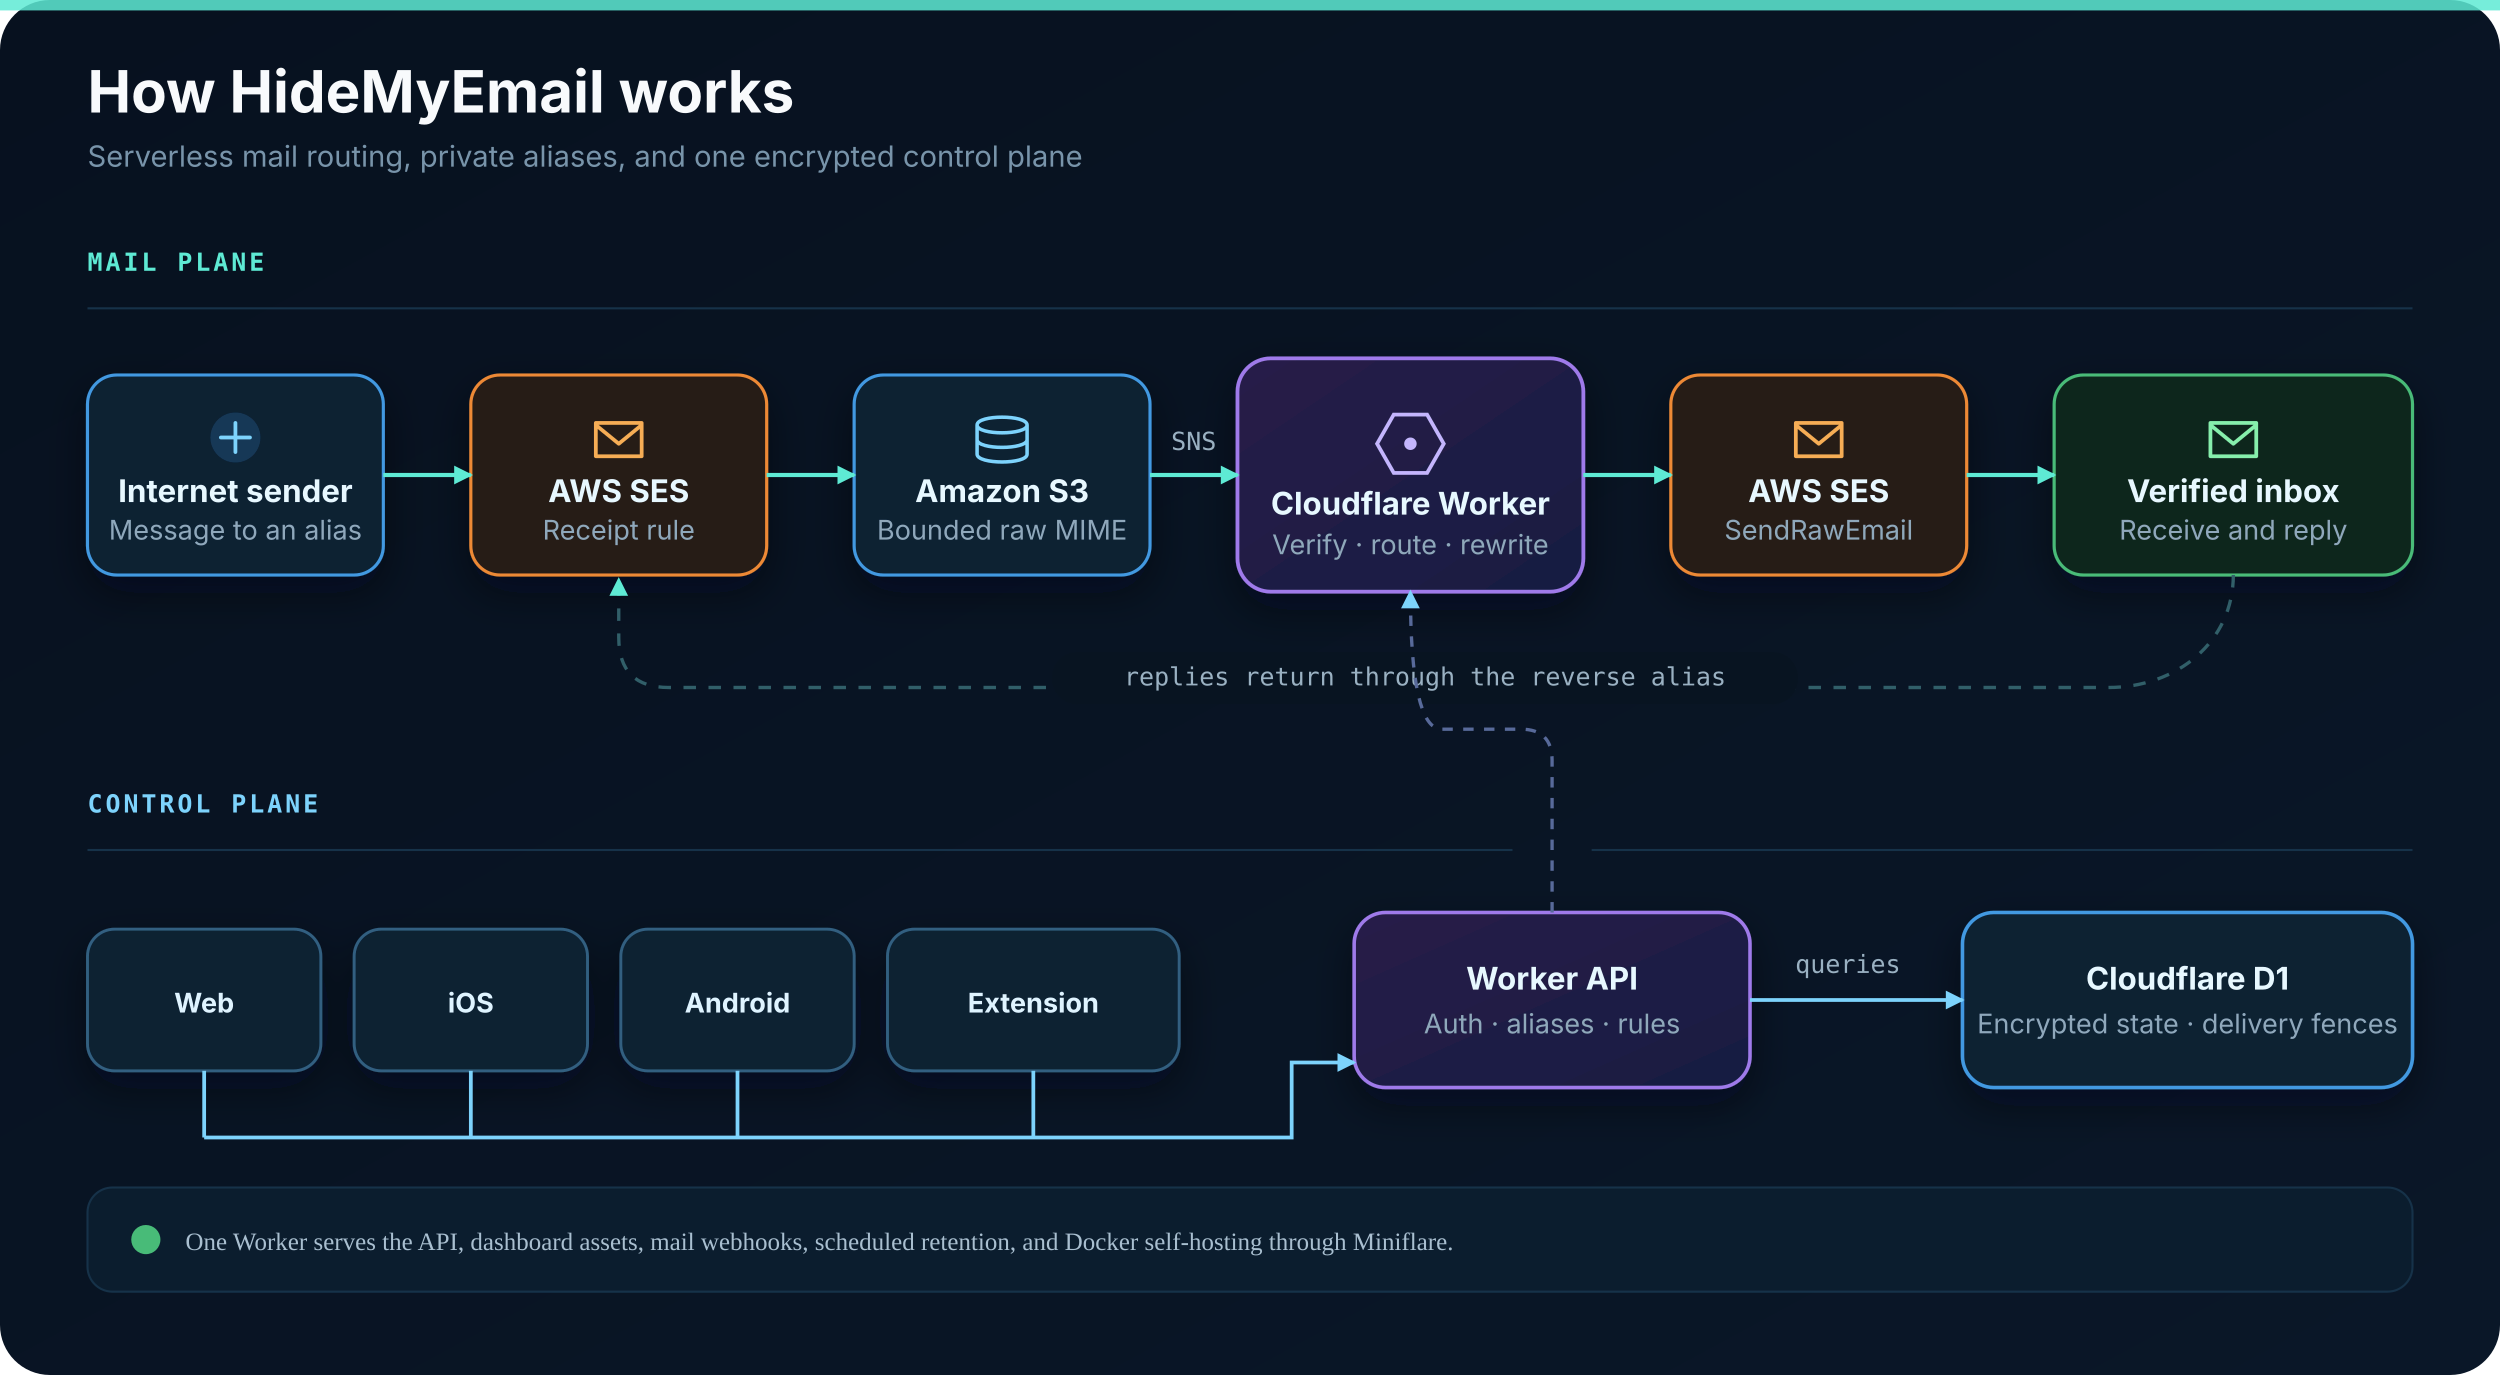
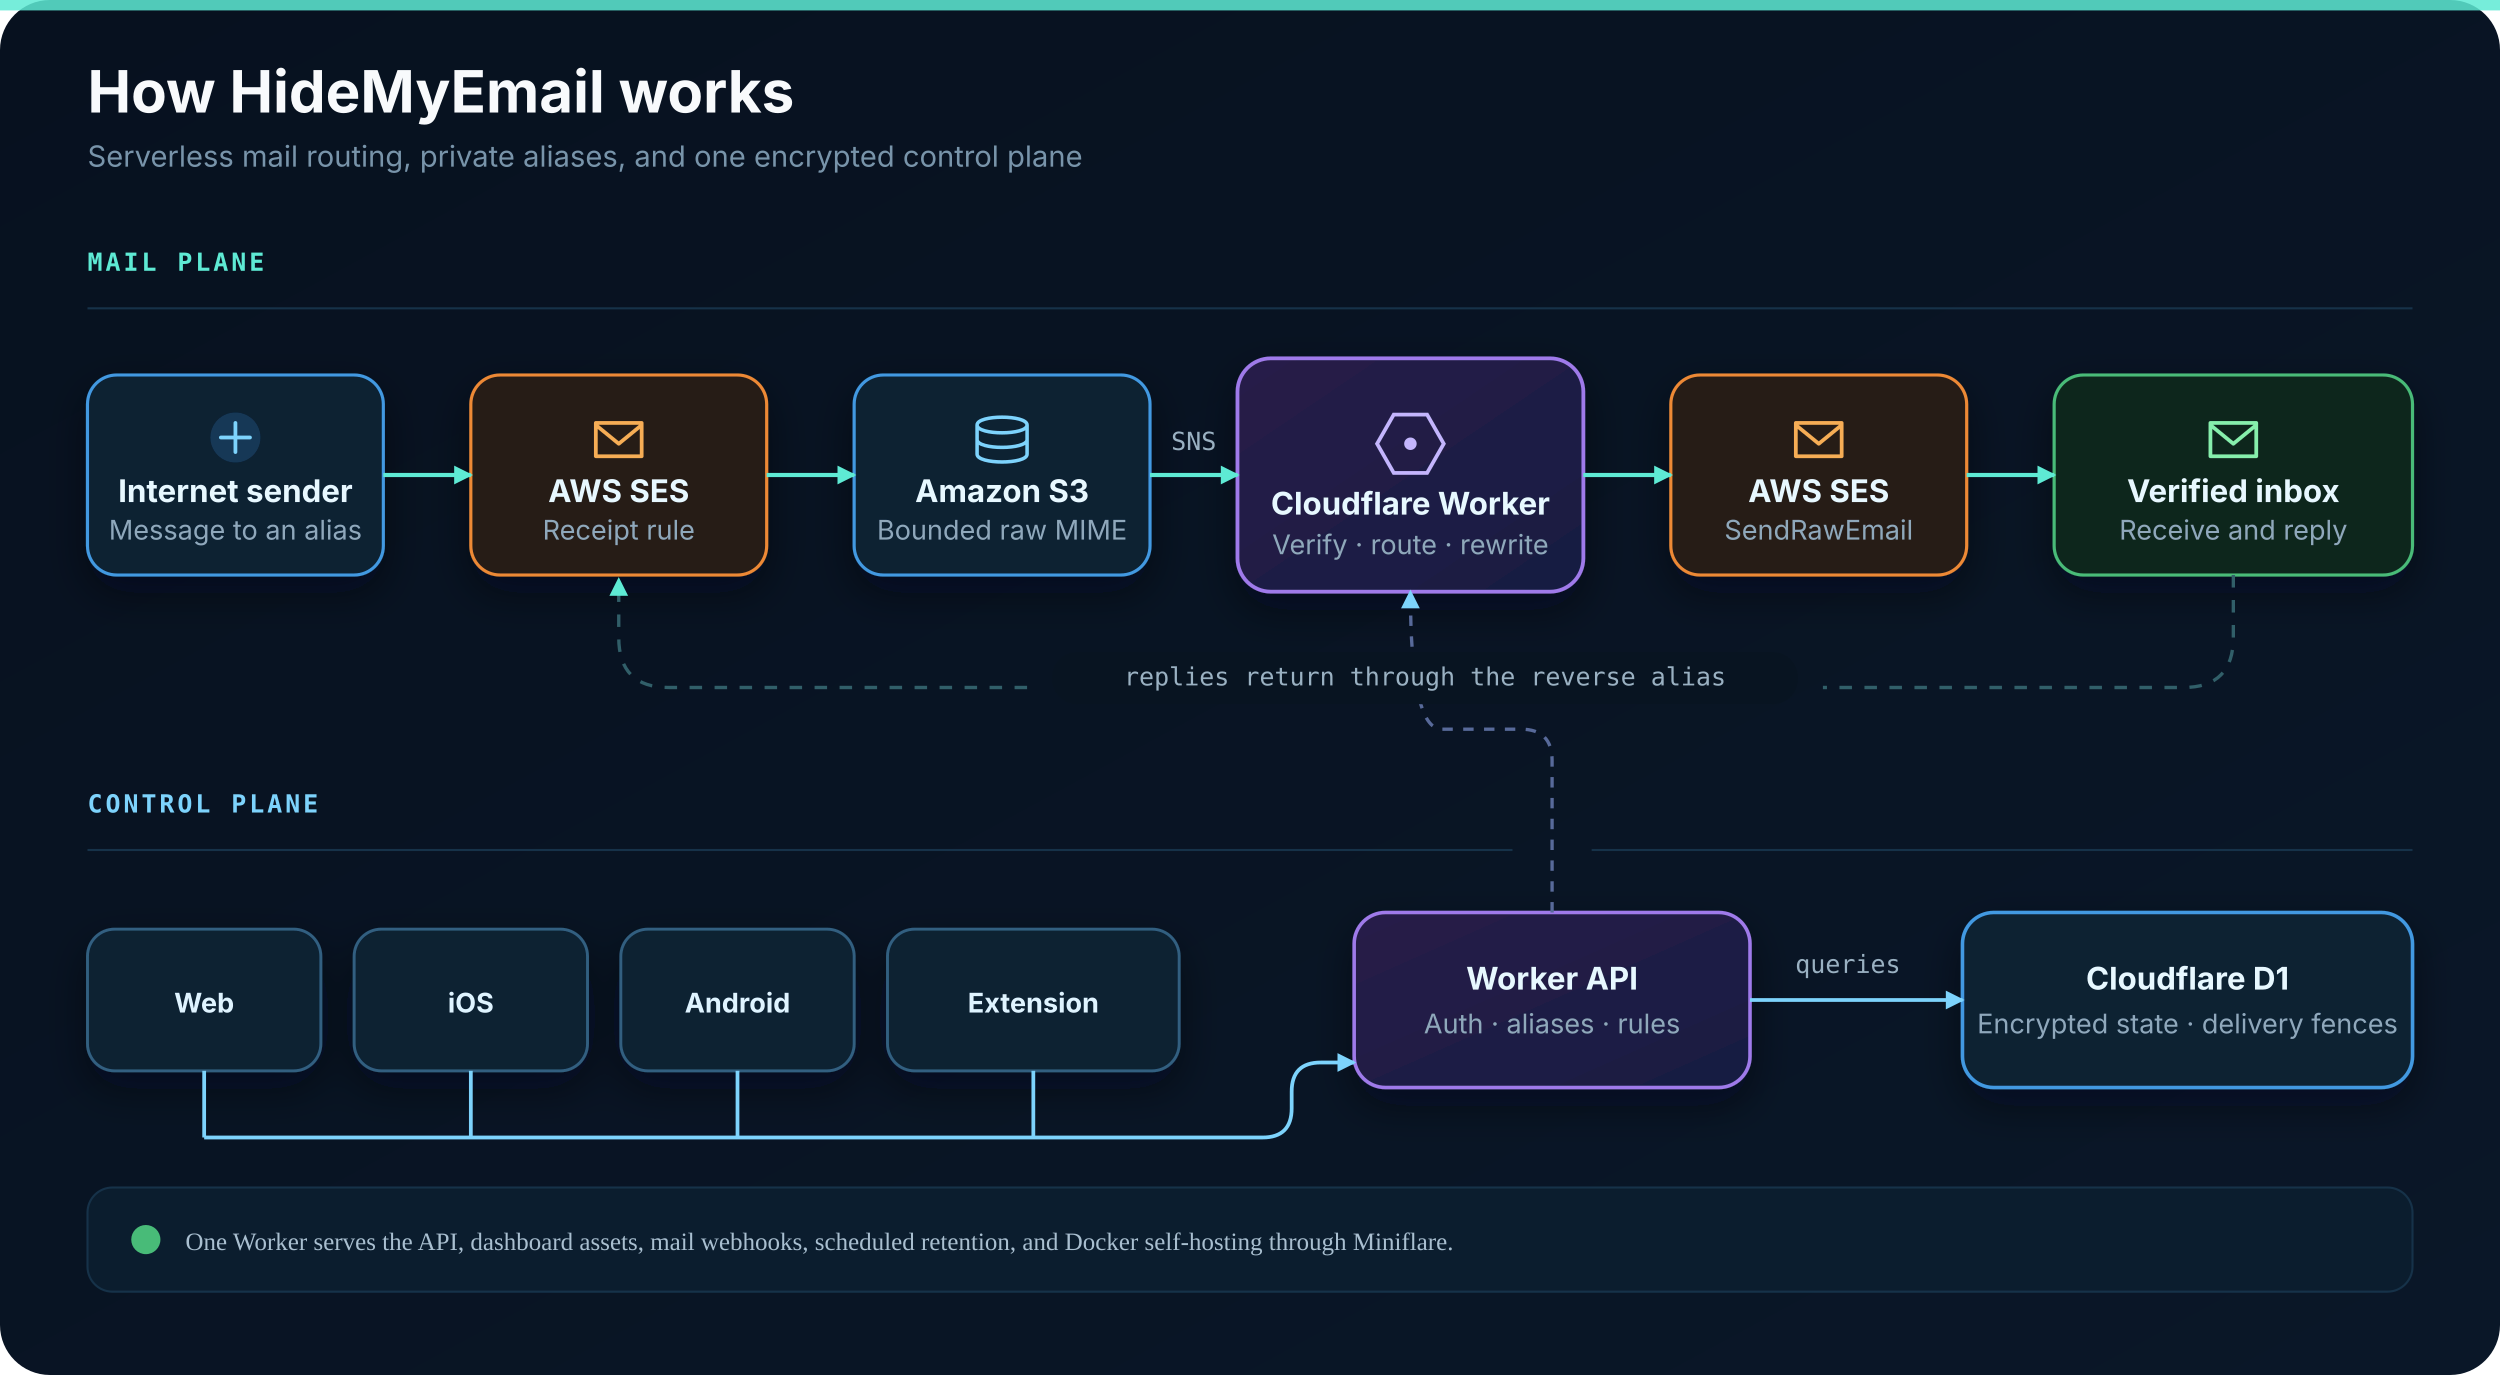
<svg xmlns="http://www.w3.org/2000/svg" viewBox="0 0 1200 660" role="img" aria-labelledby="title description">
  <defs>
    <linearGradient id="background" x1="0" y1="0" x2="1" y2="1">
      <stop offset="0" stop-color="#07111f" />
      <stop offset="1" stop-color="#0a1728" />
    </linearGradient>
    <linearGradient id="workerFill" x1="0" y1="0" x2="1" y2="1">
      <stop offset="0" stop-color="#281f48" />
      <stop offset="1" stop-color="#171f42" />
    </linearGradient>
    <filter id="shadow" x="-20%" y="-30%" width="140%" height="170%">
      <feDropShadow dx="0" dy="8" stdDeviation="10" flood-color="#020817" flood-opacity=".45" />
    </filter>
    <marker id="mailArrow" markerWidth="9" markerHeight="9" refX="8" refY="4.5" orient="auto" markerUnits="userSpaceOnUse">
      <path d="M0 0 9 4.5 0 9Z" fill="#5eead4" />
    </marker>
    <marker id="apiArrow" markerWidth="9" markerHeight="9" refX="8" refY="4.5" orient="auto" markerUnits="userSpaceOnUse">
      <path d="M0 0 9 4.5 0 9Z" fill="#7dd3fc" />
    </marker>
    <style>
      .title { fill:#f8fafc; font:700 28px system-ui,-apple-system,sans-serif; }
      .subtitle { fill:#7894aa; font:14px system-ui,-apple-system,sans-serif; }
      .lane { font:700 12px ui-monospace,SFMono-Regular,Consolas,monospace; letter-spacing:1.4px; }
      .node-title { fill:#e7f8ff; font:700 15px system-ui,-apple-system,sans-serif; text-anchor:middle; }
      .node-detail { fill:#8fa8bb; font:13px system-ui,-apple-system,sans-serif; text-anchor:middle; }
      .edge-label { fill:#9ab1c2; font:12px ui-monospace,SFMono-Regular,Consolas,monospace; text-anchor:middle; }
      .client-label { fill:#dff4ff; font:650 13px system-ui,-apple-system,sans-serif; text-anchor:middle; }
    </style>
  </defs>
  <rect width="1200" height="660" rx="24" fill="url(#background)" />
  <path d="M0 0H1200V5H0Z" fill="#5eead4" opacity=".85" />
  <text class="title" x="42" y="54">How HideMyEmail works</text>
  <text class="subtitle" x="42" y="80">Serverless mail routing, private aliases, and one encrypted control plane</text>
  <text class="lane" x="42" y="130" fill="#5eead4">MAIL PLANE</text>
  <line x1="42" y1="148" x2="1158" y2="148" stroke="#163249" />
  <g filter="url(#shadow)">
    <g>
      <rect x="42" y="180" width="142" height="96" rx="14" fill="#0b2033" stroke="#4299e1" stroke-width="1.5" />
      <circle cx="113" cy="210" r="12" fill="#4299e1" opacity=".2" />
      <path d="M106 210h14m-7-7v14" stroke="#7dd3fc" stroke-width="1.8" stroke-linecap="round" />
      <text class="node-title" x="113" y="241">Internet sender</text>
      <text class="node-detail" x="113" y="259">Message to an alias</text>
    </g>
    <g>
      <rect x="226" y="180" width="142" height="96" rx="14" fill="#261d19" stroke="#ed8936" stroke-width="1.5" />
      <path d="M286 203h22v16h-22zM286 204l11 9 11-9" fill="none" stroke="#f6ad55" stroke-width="1.8" stroke-linejoin="round" />
      <text class="node-title" x="297" y="241">AWS SES</text>
      <text class="node-detail" x="297" y="259">Receipt rule</text>
    </g>
    <g>
      <rect x="410" y="180" width="142" height="96" rx="14" fill="#0b2033" stroke="#4299e1" stroke-width="1.5" />
      <path d="M469 204c0-5 24-5 24 0v14c0 5-24 5-24 0zm0 0c0 5 24 5 24 0m-24 7c0 5 24 5 24 0" fill="none" stroke="#7dd3fc" stroke-width="1.7" />
      <text class="node-title" x="481" y="241">Amazon S3</text>
      <text class="node-detail" x="481" y="259">Bounded raw MIME</text>
    </g>
    <g>
      <rect x="594" y="172" width="166" height="112" rx="16" fill="url(#workerFill)" stroke="#9f7aea" stroke-width="1.8" />
      <path d="M669 199h16l8 14-8 14h-16l-8-14z" fill="none" stroke="#c4b5fd" stroke-width="1.8" />
      <circle cx="677" cy="213" r="3" fill="#c4b5fd" />
      <text class="node-title" x="677" y="247">Cloudflare Worker</text>
      <text class="node-detail" x="677" y="266">Verify · route · rewrite</text>
    </g>
    <g>
      <rect x="802" y="180" width="142" height="96" rx="14" fill="#261d19" stroke="#ed8936" stroke-width="1.5" />
      <path d="M862 203h22v16h-22zM862 204l11 9 11-9" fill="none" stroke="#f6ad55" stroke-width="1.8" stroke-linejoin="round" />
      <text class="node-title" x="873" y="241">AWS SES</text>
      <text class="node-detail" x="873" y="259">SendRawEmail</text>
    </g>
    <g>
      <rect x="986" y="180" width="172" height="96" rx="14" fill="#10271f" stroke="#48bb78" stroke-width="1.5" />
      <path d="M1061 203h22v16h-22zM1061 204l11 9 11-9" fill="none" stroke="#86efac" stroke-width="1.8" stroke-linejoin="round" />
      <text class="node-title" x="1072" y="241">Verified inbox</text>
      <text class="node-detail" x="1072" y="259">Receive and reply</text>
    </g>
  </g>
  <g fill="none" stroke="#5eead4" stroke-width="2" marker-end="url(#mailArrow)">
    <path d="M184 228H226" />
    <path d="M368 228H410" />
    <path d="M552 228H594" />
    <path d="M760 228H802" />
    <path d="M944 228H986" />
  </g>
  <text class="edge-label" x="573" y="216">SNS</text>
-   <path d="M1072 276C1072 308 1045 330 1012 330H321Q297 330 297 306V278" fill="none" stroke="#315f69" stroke-width="1.6" stroke-dasharray="6 6" marker-end="url(#mailArrow)" />
-   <rect x="505" y="313" width="358" height="25" rx="12" fill="#081421" />
-   <text class="edge-label" x="684" y="329">replies return through the reverse alias</text>
+   <g fill="none" stroke="#315f69" stroke-width="1.6" stroke-dasharray="6 6">
+     <path d="M1072 276V306Q1072 330 1048 330H875" />
+     <path d="M493 330H321Q297 330 297 306V278" marker-end="url(#mailArrow)" />
+   </g>
  <text class="lane" x="42" y="390" fill="#7dd3fc">CONTROL PLANE</text>
  <path d="M42 408H726M764 408H1158" stroke="#163249" />
  <g filter="url(#shadow)">
    <g fill="#0b2033" stroke="#315f80" stroke-width="1.4">
      <rect x="42" y="446" width="112" height="68" rx="13" />
      <rect x="170" y="446" width="112" height="68" rx="13" />
      <rect x="298" y="446" width="112" height="68" rx="13" />
      <rect x="426" y="446" width="140" height="68" rx="13" />
    </g>
    <text class="client-label" x="98" y="486">Web</text>
    <text class="client-label" x="226" y="486">iOS</text>
    <text class="client-label" x="354" y="486">Android</text>
    <text class="client-label" x="496" y="486">Extension</text>
    <rect x="650" y="438" width="190" height="84" rx="15" fill="url(#workerFill)" stroke="#9f7aea" stroke-width="1.7" />
    <text class="node-title" x="745" y="475">Worker API</text>
    <text class="node-detail" x="745" y="496">Auth · aliases · rules</text>
    <rect x="942" y="438" width="216" height="84" rx="15" fill="#0b2033" stroke="#4299e1" stroke-width="1.7" />
    <text class="node-title" x="1050" y="475">Cloudflare D1</text>
    <text class="node-detail" x="1050" y="496">Encrypted state · delivery fences</text>
  </g>
  <g fill="none" stroke="#7dd3fc" stroke-width="1.8">
    <path d="M98 514V546" />
    <path d="M226 514V546" />
    <path d="M354 514V546" />
    <path d="M496 514V546" />
-     <path d="M98 546H620V510H650" marker-end="url(#apiArrow)" />
+     <path d="M98 546H606Q620 546 620 532V524Q620 510 634 510H650" marker-end="url(#apiArrow)" />
    <path d="M840 480H942" marker-end="url(#apiArrow)" />
  </g>
  <path d="M745 438V365Q745 350 730 350H692Q677 350 677 284" fill="none" stroke="#586a9a" stroke-width="1.6" stroke-dasharray="5 5" marker-end="url(#apiArrow)" />
  <text class="edge-label" x="887" y="467">queries</text>
+   <rect x="505" y="313" width="358" height="25" rx="12" fill="#081421" />
+   <text class="edge-label" x="684" y="329">replies return through the reverse alias</text>
  <g transform="translate(42 570)">
    <rect width="1116" height="50" rx="12" fill="#0b1d2e" stroke="#163249" />
    <circle cx="28" cy="25" r="7" fill="#48bb78" />
    <text x="47" y="30" fill="#a9bfd0" font="13px system-ui,-apple-system,sans-serif">One Worker serves the API, dashboard assets, mail webhooks, scheduled retention, and Docker self-hosting through Miniflare.</text>
  </g>
</svg>
